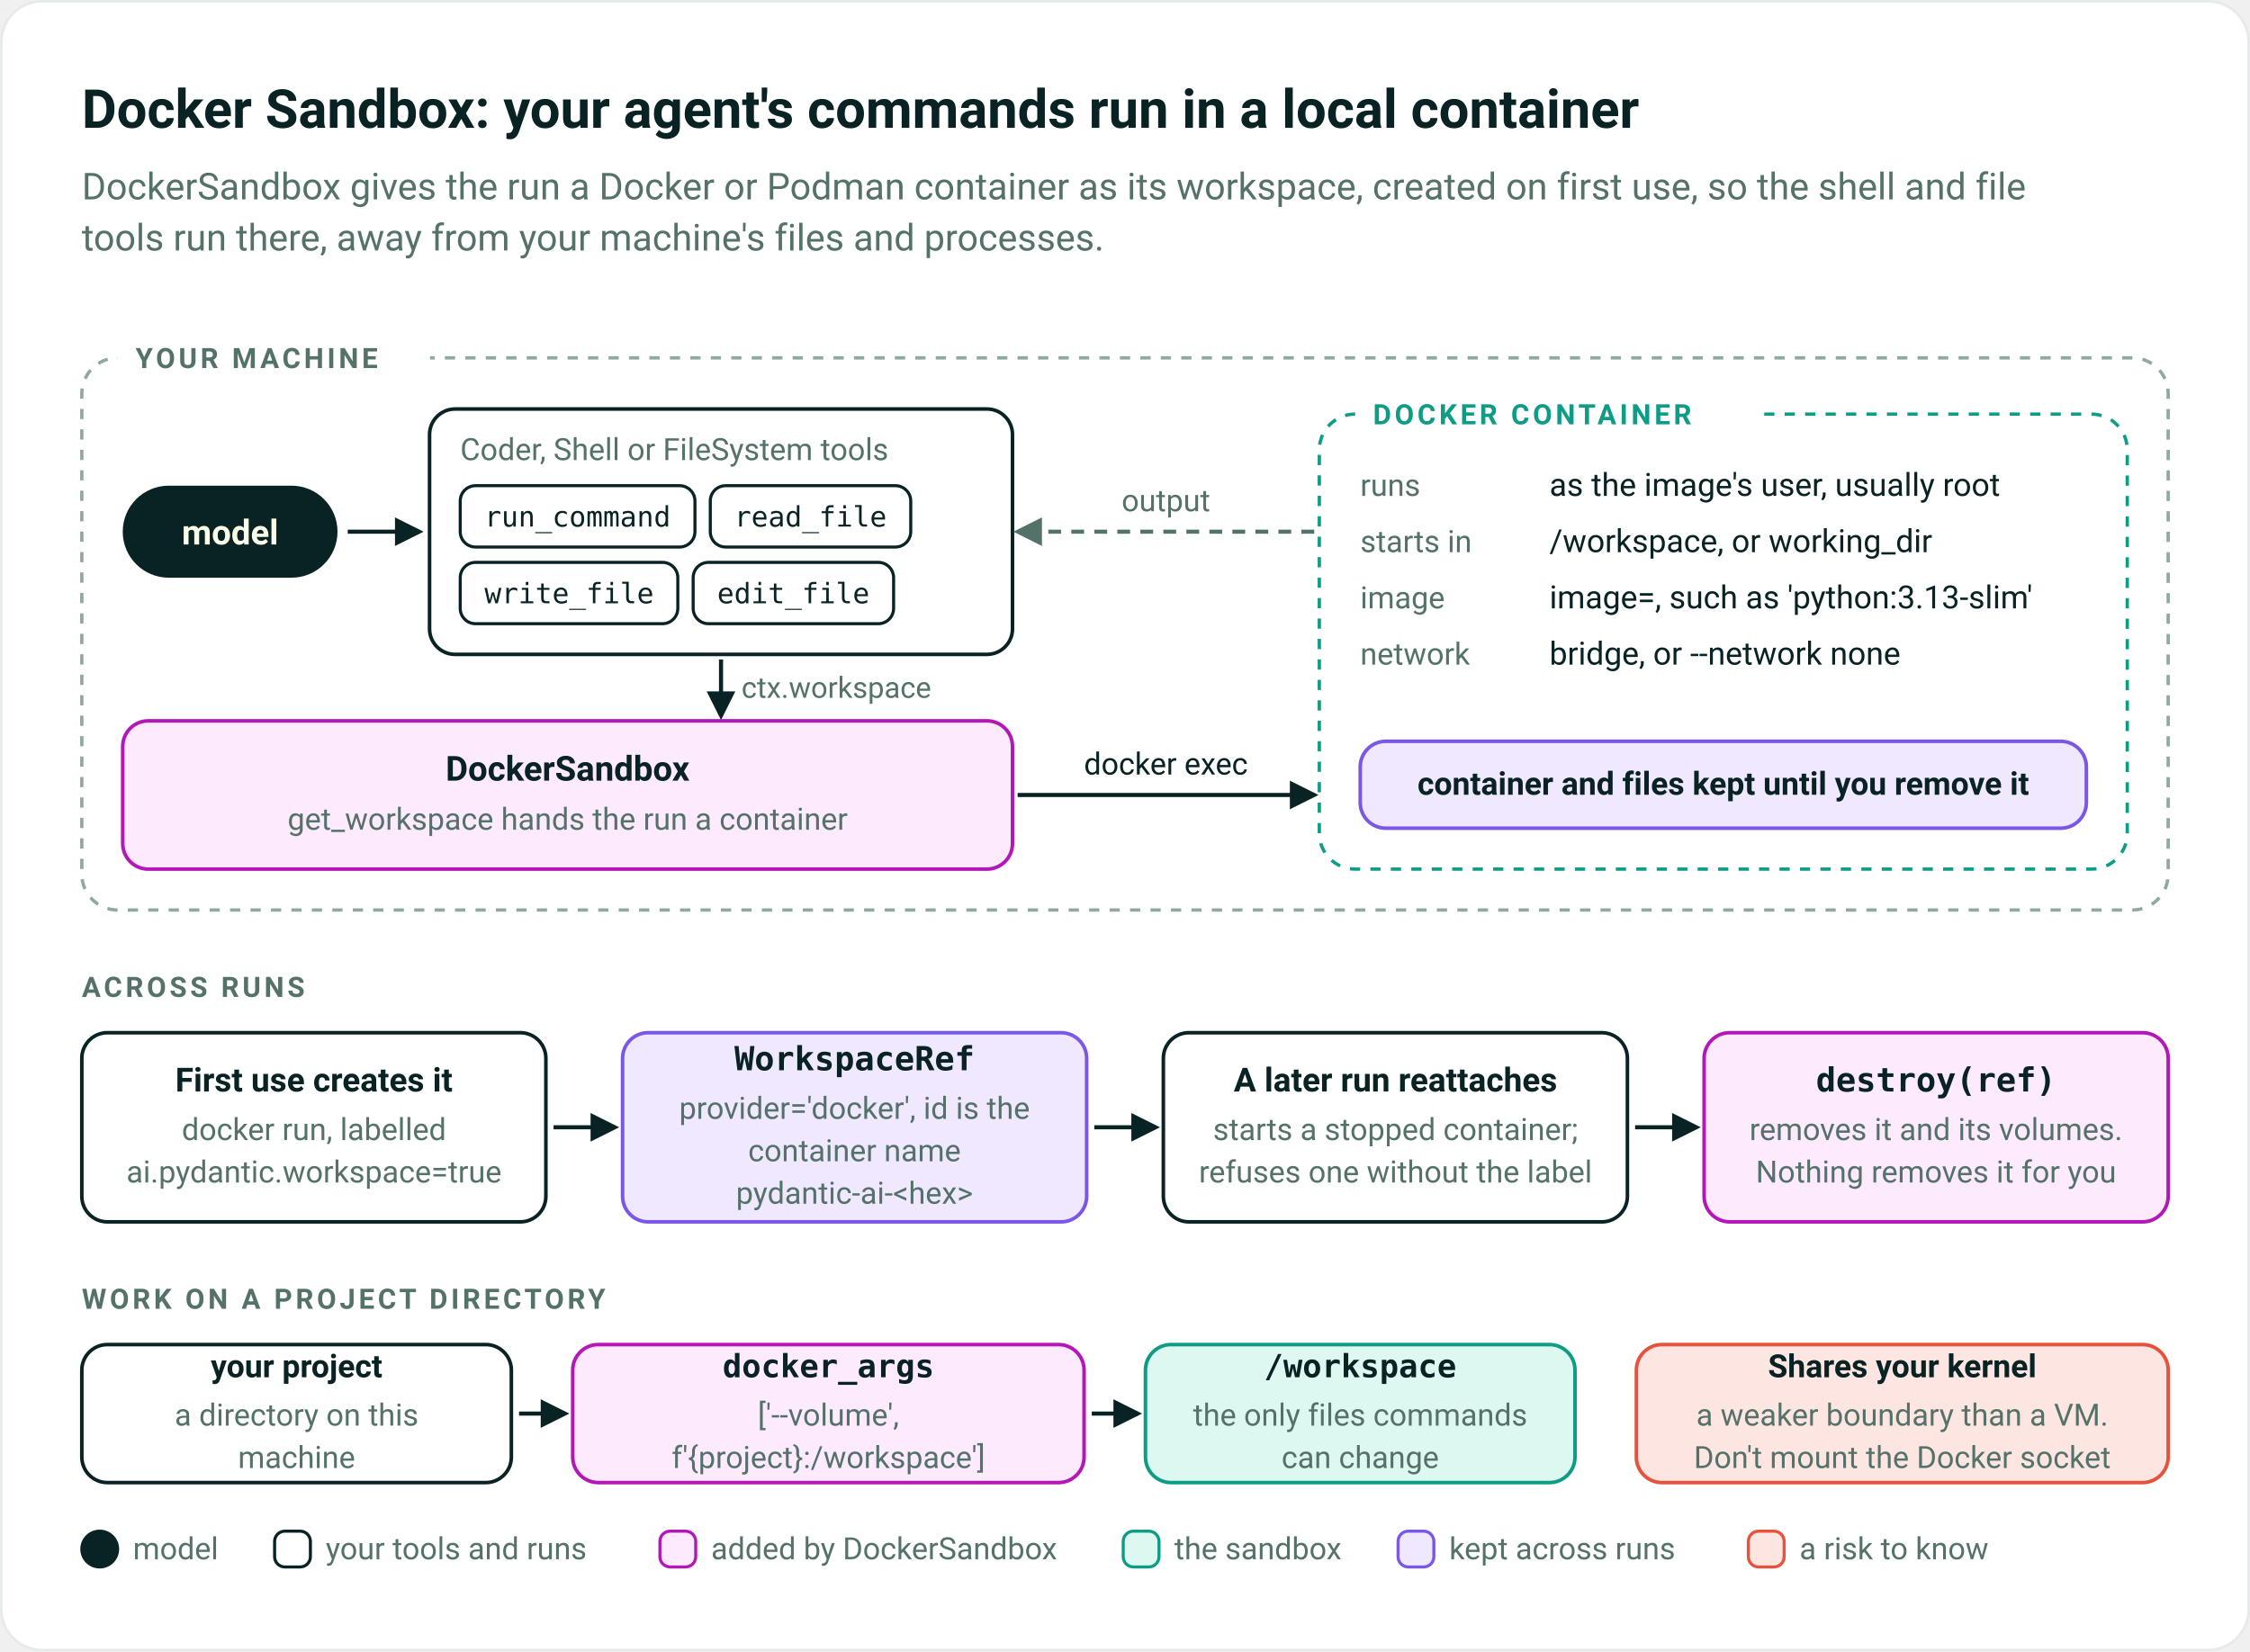
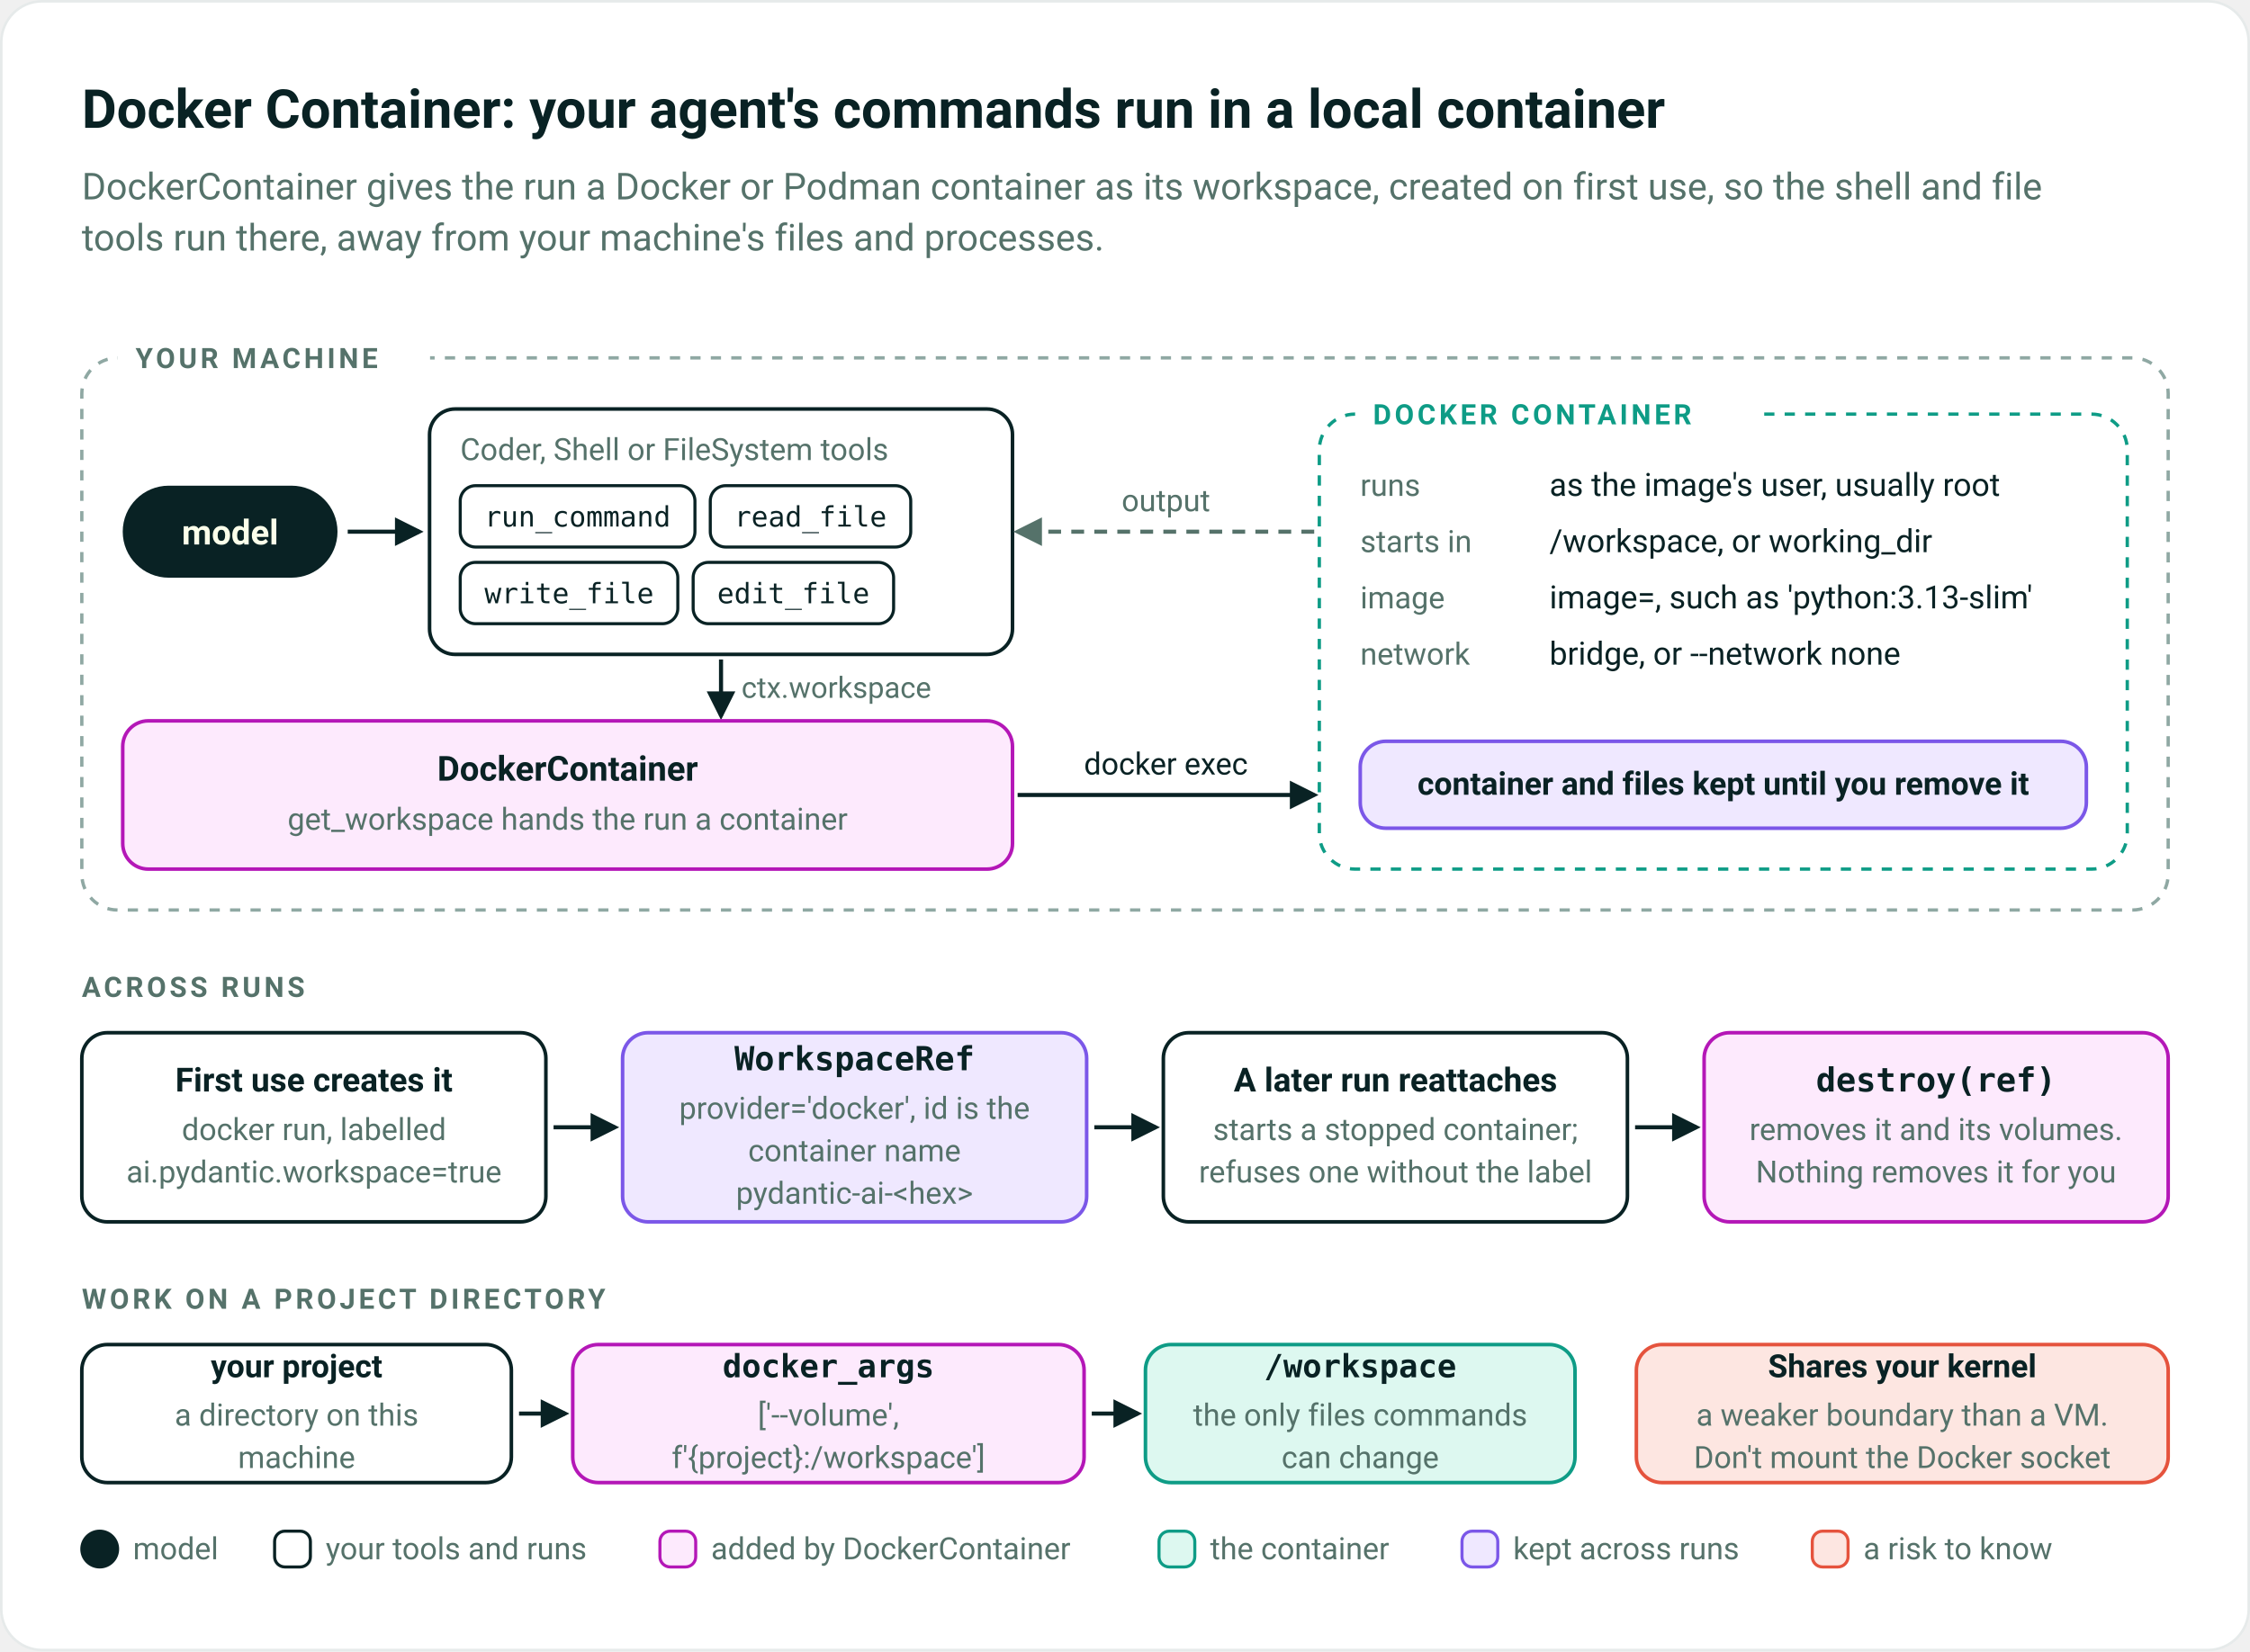
<svg xmlns="http://www.w3.org/2000/svg" width="880" height="646" viewBox="0 0 880 646" role="img" aria-labelledby="t d">
  <defs>
    <marker id="ai" viewBox="0 0 10 10" refX="8.5" refY="5" markerWidth="7" markerHeight="7" orient="auto-start-reverse">
      <path d="M0 0L10 5L0 10z" fill="#092224" />
    </marker>
    <marker id="am" viewBox="0 0 10 10" refX="8.5" refY="5" markerWidth="7" markerHeight="7" orient="auto-start-reverse">
      <path d="M0 0L10 5L0 10z" fill="#55726A" />
    </marker>
    <marker id="al" viewBox="0 0 10 10" refX="8.5" refY="5" markerWidth="7" markerHeight="7" orient="auto-start-reverse">
      <path d="M0 0L10 5L0 10z" fill="#B417B7" />
    </marker>
    <marker id="al2" viewBox="0 0 10 10" refX="8.5" refY="5" markerWidth="7" markerHeight="7" orient="auto-start-reverse">
      <path d="M0 0L10 5L0 10z" fill="#E520E9" />
    </marker>
    <marker id="ap" viewBox="0 0 10 10" refX="8.5" refY="5" markerWidth="7" markerHeight="7" orient="auto-start-reverse">
      <path d="M0 0L10 5L0 10z" fill="#7B57E8" />
    </marker>
    <marker id="aa" viewBox="0 0 10 10" refX="8.5" refY="5" markerWidth="7" markerHeight="7" orient="auto-start-reverse">
      <path d="M0 0L10 5L0 10z" fill="#0E9C86" />
    </marker>
    <marker id="ac" viewBox="0 0 10 10" refX="8.5" refY="5" markerWidth="7" markerHeight="7" orient="auto-start-reverse">
      <path d="M0 0L10 5L0 10z" fill="#E5533D" />
    </marker>
    <marker id="af" viewBox="0 0 10 10" refX="8.5" refY="5" markerWidth="7" markerHeight="7" orient="auto-start-reverse">
      <path d="M0 0L10 5L0 10z" fill="#8FA8A3" />
    </marker>
    <marker id="ao" viewBox="0 0 10 10" refX="8.5" refY="5" markerWidth="7" markerHeight="7" orient="auto-start-reverse">
      <path d="M0 0L10 5L0 10z" fill="#97998B" />
    </marker>
  </defs>
  <rect x="0.5" y="0.5" width="879" height="645" rx="16" fill="#FFFFFF" stroke="#E6EAEA" />
-   <text x="32" y="50" font-size="21" fill="#092224" text-anchor="start" font-weight="700" font-family="ui-sans-serif, system-ui, -apple-system, 'Segoe UI', Roboto, Helvetica, Arial, sans-serif">Docker Sandbox: your agent's commands run in a local container</text>
-   <text x="32" y="78" font-size="14.5" fill="#55726A" text-anchor="start" font-weight="400" font-family="ui-sans-serif, system-ui, -apple-system, 'Segoe UI', Roboto, Helvetica, Arial, sans-serif">DockerSandbox gives the run a Docker or Podman container as its workspace, created on first use, so the shell and file</text>
+   <text x="32" y="50" font-size="21" fill="#092224" text-anchor="start" font-weight="700" font-family="ui-sans-serif, system-ui, -apple-system, 'Segoe UI', Roboto, Helvetica, Arial, sans-serif">Docker Container: your agent's commands run in a local container</text>
+   <text x="32" y="78" font-size="14.5" fill="#55726A" text-anchor="start" font-weight="400" font-family="ui-sans-serif, system-ui, -apple-system, 'Segoe UI', Roboto, Helvetica, Arial, sans-serif">DockerContainer gives the run a Docker or Podman container as its workspace, created on first use, so the shell and file</text>
  <text x="32" y="98" font-size="14.5" fill="#55726A" text-anchor="start" font-weight="400" font-family="ui-sans-serif, system-ui, -apple-system, 'Segoe UI', Roboto, Helvetica, Arial, sans-serif">tools run there, away from your machine's files and processes.</text>
  <rect x="32" y="140" width="816" height="216" rx="14" fill="none" stroke="#8FA8A3" stroke-width="1.3" stroke-dasharray="4 4" />
  <rect x="46" y="132" width="122.2" height="16" rx="4" fill="#FFFFFF" />
  <text letter-spacing="1.3" x="53" y="144" font-size="11" fill="#55726A" text-anchor="start" font-weight="700" font-family="ui-sans-serif, system-ui, -apple-system, 'Segoe UI', Roboto, Helvetica, Arial, sans-serif">YOUR MACHINE</text>
  <rect x="516" y="162" width="316" height="178" rx="14" fill="none" stroke="#0E9C86" stroke-width="1.3" stroke-dasharray="4 4" />
  <rect x="530" y="154" width="157.4" height="16" rx="4" fill="#FFFFFF" />
  <text letter-spacing="1.3" x="537" y="166" font-size="11" fill="#0E9C86" text-anchor="start" font-weight="700" font-family="ui-sans-serif, system-ui, -apple-system, 'Segoe UI', Roboto, Helvetica, Arial, sans-serif">DOCKER CONTAINER</text>
  <rect x="48" y="190" width="84" height="36" rx="18" fill="#092224" />
  <text x="90" y="213" font-size="13.5" fill="#FBFFEA" text-anchor="middle" font-weight="700" font-family="ui-sans-serif, system-ui, -apple-system, 'Segoe UI', Roboto, Helvetica, Arial, sans-serif">model</text>
  <line x1="136" y1="208" x2="164" y2="208" stroke="#092224" stroke-width="1.6" marker-end="url(#ai)" />
  <rect x="168" y="160" width="228" height="96" rx="10" fill="#FFFFFF" stroke="#092224" stroke-width="1.4" />
  <text x="180" y="180" font-size="12" fill="#55726A" text-anchor="start" font-weight="400" font-family="ui-sans-serif, system-ui, -apple-system, 'Segoe UI', Roboto, Helvetica, Arial, sans-serif">Coder, Shell or FileSystem tools</text>
  <rect x="180" y="190" width="91.8" height="24" rx="6" fill="#FFFFFF" stroke="#092224" stroke-width="1.2" />
  <text x="225.9" y="206" font-size="11" fill="#092224" text-anchor="middle" font-weight="500" font-family="ui-monospace, 'SF Mono', Menlo, Consolas, monospace">run_command</text>
  <rect x="277.8" y="190" width="78.4" height="24" rx="6" fill="#FFFFFF" stroke="#092224" stroke-width="1.2" />
  <text x="317" y="206" font-size="11" fill="#092224" text-anchor="middle" font-weight="500" font-family="ui-monospace, 'SF Mono', Menlo, Consolas, monospace">read_file</text>
  <rect x="180" y="220" width="85.1" height="24" rx="6" fill="#FFFFFF" stroke="#092224" stroke-width="1.2" />
  <text x="222.6" y="236" font-size="11" fill="#092224" text-anchor="middle" font-weight="500" font-family="ui-monospace, 'SF Mono', Menlo, Consolas, monospace">write_file</text>
  <rect x="271.1" y="220" width="78.4" height="24" rx="6" fill="#FFFFFF" stroke="#092224" stroke-width="1.2" />
  <text x="310.3" y="236" font-size="11" fill="#092224" text-anchor="middle" font-weight="500" font-family="ui-monospace, 'SF Mono', Menlo, Consolas, monospace">edit_file</text>
  <line x1="282" y1="258" x2="282" y2="280" stroke="#092224" stroke-width="1.6" marker-end="url(#ai)" />
  <text x="290" y="273" font-size="11.5" fill="#55726A" text-anchor="start" font-weight="400" font-family="ui-sans-serif, system-ui, -apple-system, 'Segoe UI', Roboto, Helvetica, Arial, sans-serif">ctx.workspace</text>
  <rect x="48" y="282" width="348" height="58" rx="10" fill="#FDEAFD" stroke="#B417B7" stroke-width="1.4" />
-   <text x="222" y="305.4" font-size="13.5" fill="#092224" text-anchor="middle" font-weight="600" font-family="ui-sans-serif, system-ui, -apple-system, 'Segoe UI', Roboto, Helvetica, Arial, sans-serif">DockerSandbox</text>
+   <text x="222" y="305.4" font-size="13.5" fill="#092224" text-anchor="middle" font-weight="600" font-family="ui-sans-serif, system-ui, -apple-system, 'Segoe UI', Roboto, Helvetica, Arial, sans-serif">DockerContainer</text>
  <text x="222" y="324.6" font-size="12" fill="#55726A" text-anchor="middle" font-weight="400" font-family="ui-sans-serif, system-ui, -apple-system, 'Segoe UI', Roboto, Helvetica, Arial, sans-serif">get_workspace hands the run a container</text>
  <line x1="398" y1="311" x2="514" y2="311" stroke="#092224" stroke-width="1.6" marker-end="url(#ai)" />
  <text x="456" y="303" font-size="12" fill="#092224" text-anchor="middle" font-weight="400" font-family="ui-sans-serif, system-ui, -apple-system, 'Segoe UI', Roboto, Helvetica, Arial, sans-serif">docker exec</text>
  <line x1="514" y1="208" x2="398" y2="208" stroke="#55726A" stroke-width="1.6" stroke-dasharray="5 4" marker-end="url(#am)" />
  <text x="456" y="200" font-size="12" fill="#55726A" text-anchor="middle" font-weight="400" font-family="ui-sans-serif, system-ui, -apple-system, 'Segoe UI', Roboto, Helvetica, Arial, sans-serif">output</text>
  <text x="532" y="194" font-size="12" fill="#55726A" text-anchor="start" font-weight="400" font-family="ui-sans-serif, system-ui, -apple-system, 'Segoe UI', Roboto, Helvetica, Arial, sans-serif">runs</text>
  <text x="606" y="194" font-size="12.5" fill="#092224" text-anchor="start" font-weight="400" font-family="ui-sans-serif, system-ui, -apple-system, 'Segoe UI', Roboto, Helvetica, Arial, sans-serif">as the image's user, usually root</text>
  <text x="532" y="216" font-size="12" fill="#55726A" text-anchor="start" font-weight="400" font-family="ui-sans-serif, system-ui, -apple-system, 'Segoe UI', Roboto, Helvetica, Arial, sans-serif">starts in</text>
  <text x="606" y="216" font-size="12.5" fill="#092224" text-anchor="start" font-weight="400" font-family="ui-sans-serif, system-ui, -apple-system, 'Segoe UI', Roboto, Helvetica, Arial, sans-serif">/workspace, or working_dir</text>
  <text x="532" y="238" font-size="12" fill="#55726A" text-anchor="start" font-weight="400" font-family="ui-sans-serif, system-ui, -apple-system, 'Segoe UI', Roboto, Helvetica, Arial, sans-serif">image</text>
  <text x="606" y="238" font-size="12.5" fill="#092224" text-anchor="start" font-weight="400" font-family="ui-sans-serif, system-ui, -apple-system, 'Segoe UI', Roboto, Helvetica, Arial, sans-serif">image=, such as 'python:3.13-slim'</text>
  <text x="532" y="260" font-size="12" fill="#55726A" text-anchor="start" font-weight="400" font-family="ui-sans-serif, system-ui, -apple-system, 'Segoe UI', Roboto, Helvetica, Arial, sans-serif">network</text>
  <text x="606" y="260" font-size="12.5" fill="#092224" text-anchor="start" font-weight="400" font-family="ui-sans-serif, system-ui, -apple-system, 'Segoe UI', Roboto, Helvetica, Arial, sans-serif">bridge, or --network none</text>
  <rect x="532" y="290" width="284" height="34" rx="10" fill="#EFE8FF" stroke="#7B57E8" stroke-width="1.4" />
  <text x="674" y="310.9" font-size="12.5" fill="#092224" text-anchor="middle" font-weight="600" font-family="ui-sans-serif, system-ui, -apple-system, 'Segoe UI', Roboto, Helvetica, Arial, sans-serif">container and files kept until you remove it</text>
  <text letter-spacing="1.3" x="32" y="390" font-size="11" fill="#55726A" text-anchor="start" font-weight="700" font-family="ui-sans-serif, system-ui, -apple-system, 'Segoe UI', Roboto, Helvetica, Arial, sans-serif">ACROSS RUNS</text>
  <rect x="32" y="404" width="181.5" height="74" rx="10" fill="#FFFFFF" stroke="#092224" stroke-width="1.4" />
  <text x="122.8" y="427" font-size="13" fill="#092224" text-anchor="middle" font-weight="600" font-family="ui-sans-serif, system-ui, -apple-system, 'Segoe UI', Roboto, Helvetica, Arial, sans-serif">First use creates it</text>
  <text x="122.8" y="446" font-size="12" fill="#55726A" text-anchor="middle" font-weight="400" font-family="ui-sans-serif, system-ui, -apple-system, 'Segoe UI', Roboto, Helvetica, Arial, sans-serif">docker run, labelled</text>
  <text x="122.8" y="462.6" font-size="12" fill="#55726A" text-anchor="middle" font-weight="400" font-family="ui-sans-serif, system-ui, -apple-system, 'Segoe UI', Roboto, Helvetica, Arial, sans-serif">ai.pydantic.workspace=true</text>
  <rect x="243.5" y="404" width="181.5" height="74" rx="10" fill="#EFE8FF" stroke="#7B57E8" stroke-width="1.4" />
  <text x="334.2" y="418.7" font-size="13" fill="#092224" text-anchor="middle" font-weight="600" font-family="ui-monospace, 'SF Mono', Menlo, Consolas, monospace">WorkspaceRef</text>
  <text x="334.2" y="437.7" font-size="12" fill="#55726A" text-anchor="middle" font-weight="400" font-family="ui-sans-serif, system-ui, -apple-system, 'Segoe UI', Roboto, Helvetica, Arial, sans-serif">provider='docker', id is the</text>
  <text x="334.2" y="454.3" font-size="12" fill="#55726A" text-anchor="middle" font-weight="400" font-family="ui-sans-serif, system-ui, -apple-system, 'Segoe UI', Roboto, Helvetica, Arial, sans-serif">container name</text>
  <text x="334.2" y="470.9" font-size="12" fill="#55726A" text-anchor="middle" font-weight="400" font-family="ui-sans-serif, system-ui, -apple-system, 'Segoe UI', Roboto, Helvetica, Arial, sans-serif">pydantic-ai-&lt;hex&gt;</text>
  <line x1="216.5" y1="441" x2="240.5" y2="441" stroke="#092224" stroke-width="1.6" marker-end="url(#ai)" />
  <rect x="455" y="404" width="181.5" height="74" rx="10" fill="#FFFFFF" stroke="#092224" stroke-width="1.4" />
  <text x="545.8" y="427" font-size="13" fill="#092224" text-anchor="middle" font-weight="600" font-family="ui-sans-serif, system-ui, -apple-system, 'Segoe UI', Roboto, Helvetica, Arial, sans-serif">A later run reattaches</text>
  <text x="545.8" y="446" font-size="12" fill="#55726A" text-anchor="middle" font-weight="400" font-family="ui-sans-serif, system-ui, -apple-system, 'Segoe UI', Roboto, Helvetica, Arial, sans-serif">starts a stopped container;</text>
  <text x="545.8" y="462.6" font-size="12" fill="#55726A" text-anchor="middle" font-weight="400" font-family="ui-sans-serif, system-ui, -apple-system, 'Segoe UI', Roboto, Helvetica, Arial, sans-serif">refuses one without the label</text>
  <line x1="428" y1="441" x2="452" y2="441" stroke="#092224" stroke-width="1.6" marker-end="url(#ai)" />
  <rect x="666.5" y="404" width="181.5" height="74" rx="10" fill="#FDEAFD" stroke="#B417B7" stroke-width="1.4" />
  <text x="757.2" y="427" font-size="13" fill="#092224" text-anchor="middle" font-weight="600" font-family="ui-monospace, 'SF Mono', Menlo, Consolas, monospace">destroy(ref)</text>
  <text x="757.2" y="446" font-size="12" fill="#55726A" text-anchor="middle" font-weight="400" font-family="ui-sans-serif, system-ui, -apple-system, 'Segoe UI', Roboto, Helvetica, Arial, sans-serif">removes it and its volumes.</text>
  <text x="757.2" y="462.6" font-size="12" fill="#55726A" text-anchor="middle" font-weight="400" font-family="ui-sans-serif, system-ui, -apple-system, 'Segoe UI', Roboto, Helvetica, Arial, sans-serif">Nothing removes it for you</text>
  <line x1="639.5" y1="441" x2="663.5" y2="441" stroke="#092224" stroke-width="1.6" marker-end="url(#ai)" />
  <text letter-spacing="1.3" x="32" y="512" font-size="11" fill="#55726A" text-anchor="start" font-weight="700" font-family="ui-sans-serif, system-ui, -apple-system, 'Segoe UI', Roboto, Helvetica, Arial, sans-serif">WORK ON A PROJECT DIRECTORY</text>
  <rect x="32" y="526" width="168" height="54" rx="10" fill="#FFFFFF" stroke="#092224" stroke-width="1.4" />
  <text x="116" y="538.8" font-size="12.5" fill="#092224" text-anchor="middle" font-weight="600" font-family="ui-sans-serif, system-ui, -apple-system, 'Segoe UI', Roboto, Helvetica, Arial, sans-serif">your project</text>
  <text x="116" y="557.7" font-size="12" fill="#55726A" text-anchor="middle" font-weight="400" font-family="ui-sans-serif, system-ui, -apple-system, 'Segoe UI', Roboto, Helvetica, Arial, sans-serif">a directory on this</text>
  <text x="116" y="574.3" font-size="12" fill="#55726A" text-anchor="middle" font-weight="400" font-family="ui-sans-serif, system-ui, -apple-system, 'Segoe UI', Roboto, Helvetica, Arial, sans-serif">machine</text>
  <line x1="203" y1="553" x2="221" y2="553" stroke="#092224" stroke-width="1.6" marker-end="url(#ai)" />
  <rect x="224" y="526" width="200" height="54" rx="10" fill="#FDEAFD" stroke="#B417B7" stroke-width="1.4" />
  <text x="324" y="538.8" font-size="12.5" fill="#092224" text-anchor="middle" font-weight="600" font-family="ui-monospace, 'SF Mono', Menlo, Consolas, monospace">docker_args</text>
  <text x="324" y="557.7" font-size="12" fill="#55726A" text-anchor="middle" font-weight="400" font-family="ui-sans-serif, system-ui, -apple-system, 'Segoe UI', Roboto, Helvetica, Arial, sans-serif">['--volume',</text>
  <text x="324" y="574.3" font-size="12" fill="#55726A" text-anchor="middle" font-weight="400" font-family="ui-sans-serif, system-ui, -apple-system, 'Segoe UI', Roboto, Helvetica, Arial, sans-serif">f'{project}:/workspace']</text>
  <line x1="427" y1="553" x2="445" y2="553" stroke="#092224" stroke-width="1.6" marker-end="url(#ai)" />
  <rect x="448" y="526" width="168" height="54" rx="10" fill="#DDF8F0" stroke="#0E9C86" stroke-width="1.4" />
  <text x="532" y="538.8" font-size="12.5" fill="#092224" text-anchor="middle" font-weight="600" font-family="ui-monospace, 'SF Mono', Menlo, Consolas, monospace">/workspace</text>
  <text x="532" y="557.7" font-size="12" fill="#55726A" text-anchor="middle" font-weight="400" font-family="ui-sans-serif, system-ui, -apple-system, 'Segoe UI', Roboto, Helvetica, Arial, sans-serif">the only files commands</text>
  <text x="532" y="574.3" font-size="12" fill="#55726A" text-anchor="middle" font-weight="400" font-family="ui-sans-serif, system-ui, -apple-system, 'Segoe UI', Roboto, Helvetica, Arial, sans-serif">can change</text>
  <rect x="640" y="526" width="208" height="54" rx="10" fill="#FDE6E1" stroke="#E5533D" stroke-width="1.4" />
  <text x="744" y="538.8" font-size="12.5" fill="#092224" text-anchor="middle" font-weight="600" font-family="ui-sans-serif, system-ui, -apple-system, 'Segoe UI', Roboto, Helvetica, Arial, sans-serif">Shares your kernel</text>
  <text x="744" y="557.7" font-size="12" fill="#55726A" text-anchor="middle" font-weight="400" font-family="ui-sans-serif, system-ui, -apple-system, 'Segoe UI', Roboto, Helvetica, Arial, sans-serif">a weaker boundary than a VM.</text>
  <text x="744" y="574.3" font-size="12" fill="#55726A" text-anchor="middle" font-weight="400" font-family="ui-sans-serif, system-ui, -apple-system, 'Segoe UI', Roboto, Helvetica, Arial, sans-serif">Don't mount the Docker socket</text>
  <rect x="32" y="599" width="14" height="14" rx="7" fill="#092224" stroke="#092224" stroke-width="1.2" />
  <text x="52" y="610" font-size="12" fill="#55726A" text-anchor="start" font-weight="400" font-family="ui-sans-serif, system-ui, -apple-system, 'Segoe UI', Roboto, Helvetica, Arial, sans-serif">model</text>
  <rect x="107.4" y="599" width="14" height="14" rx="4" fill="#FFFFFF" stroke="#092224" stroke-width="1.2" />
  <text x="127.4" y="610" font-size="12" fill="#55726A" text-anchor="start" font-weight="400" font-family="ui-sans-serif, system-ui, -apple-system, 'Segoe UI', Roboto, Helvetica, Arial, sans-serif">your tools and runs</text>
  <rect x="258.1" y="599" width="14" height="14" rx="4" fill="#FDEAFD" stroke="#B417B7" stroke-width="1.2" />
-   <text x="278.1" y="610" font-size="12" fill="#55726A" text-anchor="start" font-weight="400" font-family="ui-sans-serif, system-ui, -apple-system, 'Segoe UI', Roboto, Helvetica, Arial, sans-serif">added by DockerSandbox</text>
-   <rect x="439.3" y="599" width="14" height="14" rx="4" fill="#DDF8F0" stroke="#0E9C86" stroke-width="1.2" />
-   <text x="459.3" y="610" font-size="12" fill="#55726A" text-anchor="start" font-weight="400" font-family="ui-sans-serif, system-ui, -apple-system, 'Segoe UI', Roboto, Helvetica, Arial, sans-serif">the sandbox</text>
-   <rect x="546.8" y="599" width="14" height="14" rx="4" fill="#EFE8FF" stroke="#7B57E8" stroke-width="1.2" />
-   <text x="566.8" y="610" font-size="12" fill="#55726A" text-anchor="start" font-weight="400" font-family="ui-sans-serif, system-ui, -apple-system, 'Segoe UI', Roboto, Helvetica, Arial, sans-serif">kept across runs</text>
-   <rect x="683.8" y="599" width="14" height="14" rx="4" fill="#FDE6E1" stroke="#E5533D" stroke-width="1.2" />
-   <text x="703.8" y="610" font-size="12" fill="#55726A" text-anchor="start" font-weight="400" font-family="ui-sans-serif, system-ui, -apple-system, 'Segoe UI', Roboto, Helvetica, Arial, sans-serif">a risk to know</text>
+   <text x="278.1" y="610" font-size="12" fill="#55726A" text-anchor="start" font-weight="400" font-family="ui-sans-serif, system-ui, -apple-system, 'Segoe UI', Roboto, Helvetica, Arial, sans-serif">added by DockerContainer</text>
+   <rect x="453.3" y="599" width="14" height="14" rx="4" fill="#DDF8F0" stroke="#0E9C86" stroke-width="1.2" />
+   <text x="473.3" y="610" font-size="12" fill="#55726A" text-anchor="start" font-weight="400" font-family="ui-sans-serif, system-ui, -apple-system, 'Segoe UI', Roboto, Helvetica, Arial, sans-serif">the container</text>
+   <rect x="571.8" y="599" width="14" height="14" rx="4" fill="#EFE8FF" stroke="#7B57E8" stroke-width="1.2" />
+   <text x="591.8" y="610" font-size="12" fill="#55726A" text-anchor="start" font-weight="400" font-family="ui-sans-serif, system-ui, -apple-system, 'Segoe UI', Roboto, Helvetica, Arial, sans-serif">kept across runs</text>
+   <rect x="708.8" y="599" width="14" height="14" rx="4" fill="#FDE6E1" stroke="#E5533D" stroke-width="1.2" />
+   <text x="728.8" y="610" font-size="12" fill="#55726A" text-anchor="start" font-weight="400" font-family="ui-sans-serif, system-ui, -apple-system, 'Segoe UI', Roboto, Helvetica, Arial, sans-serif">a risk to know</text>
</svg>
